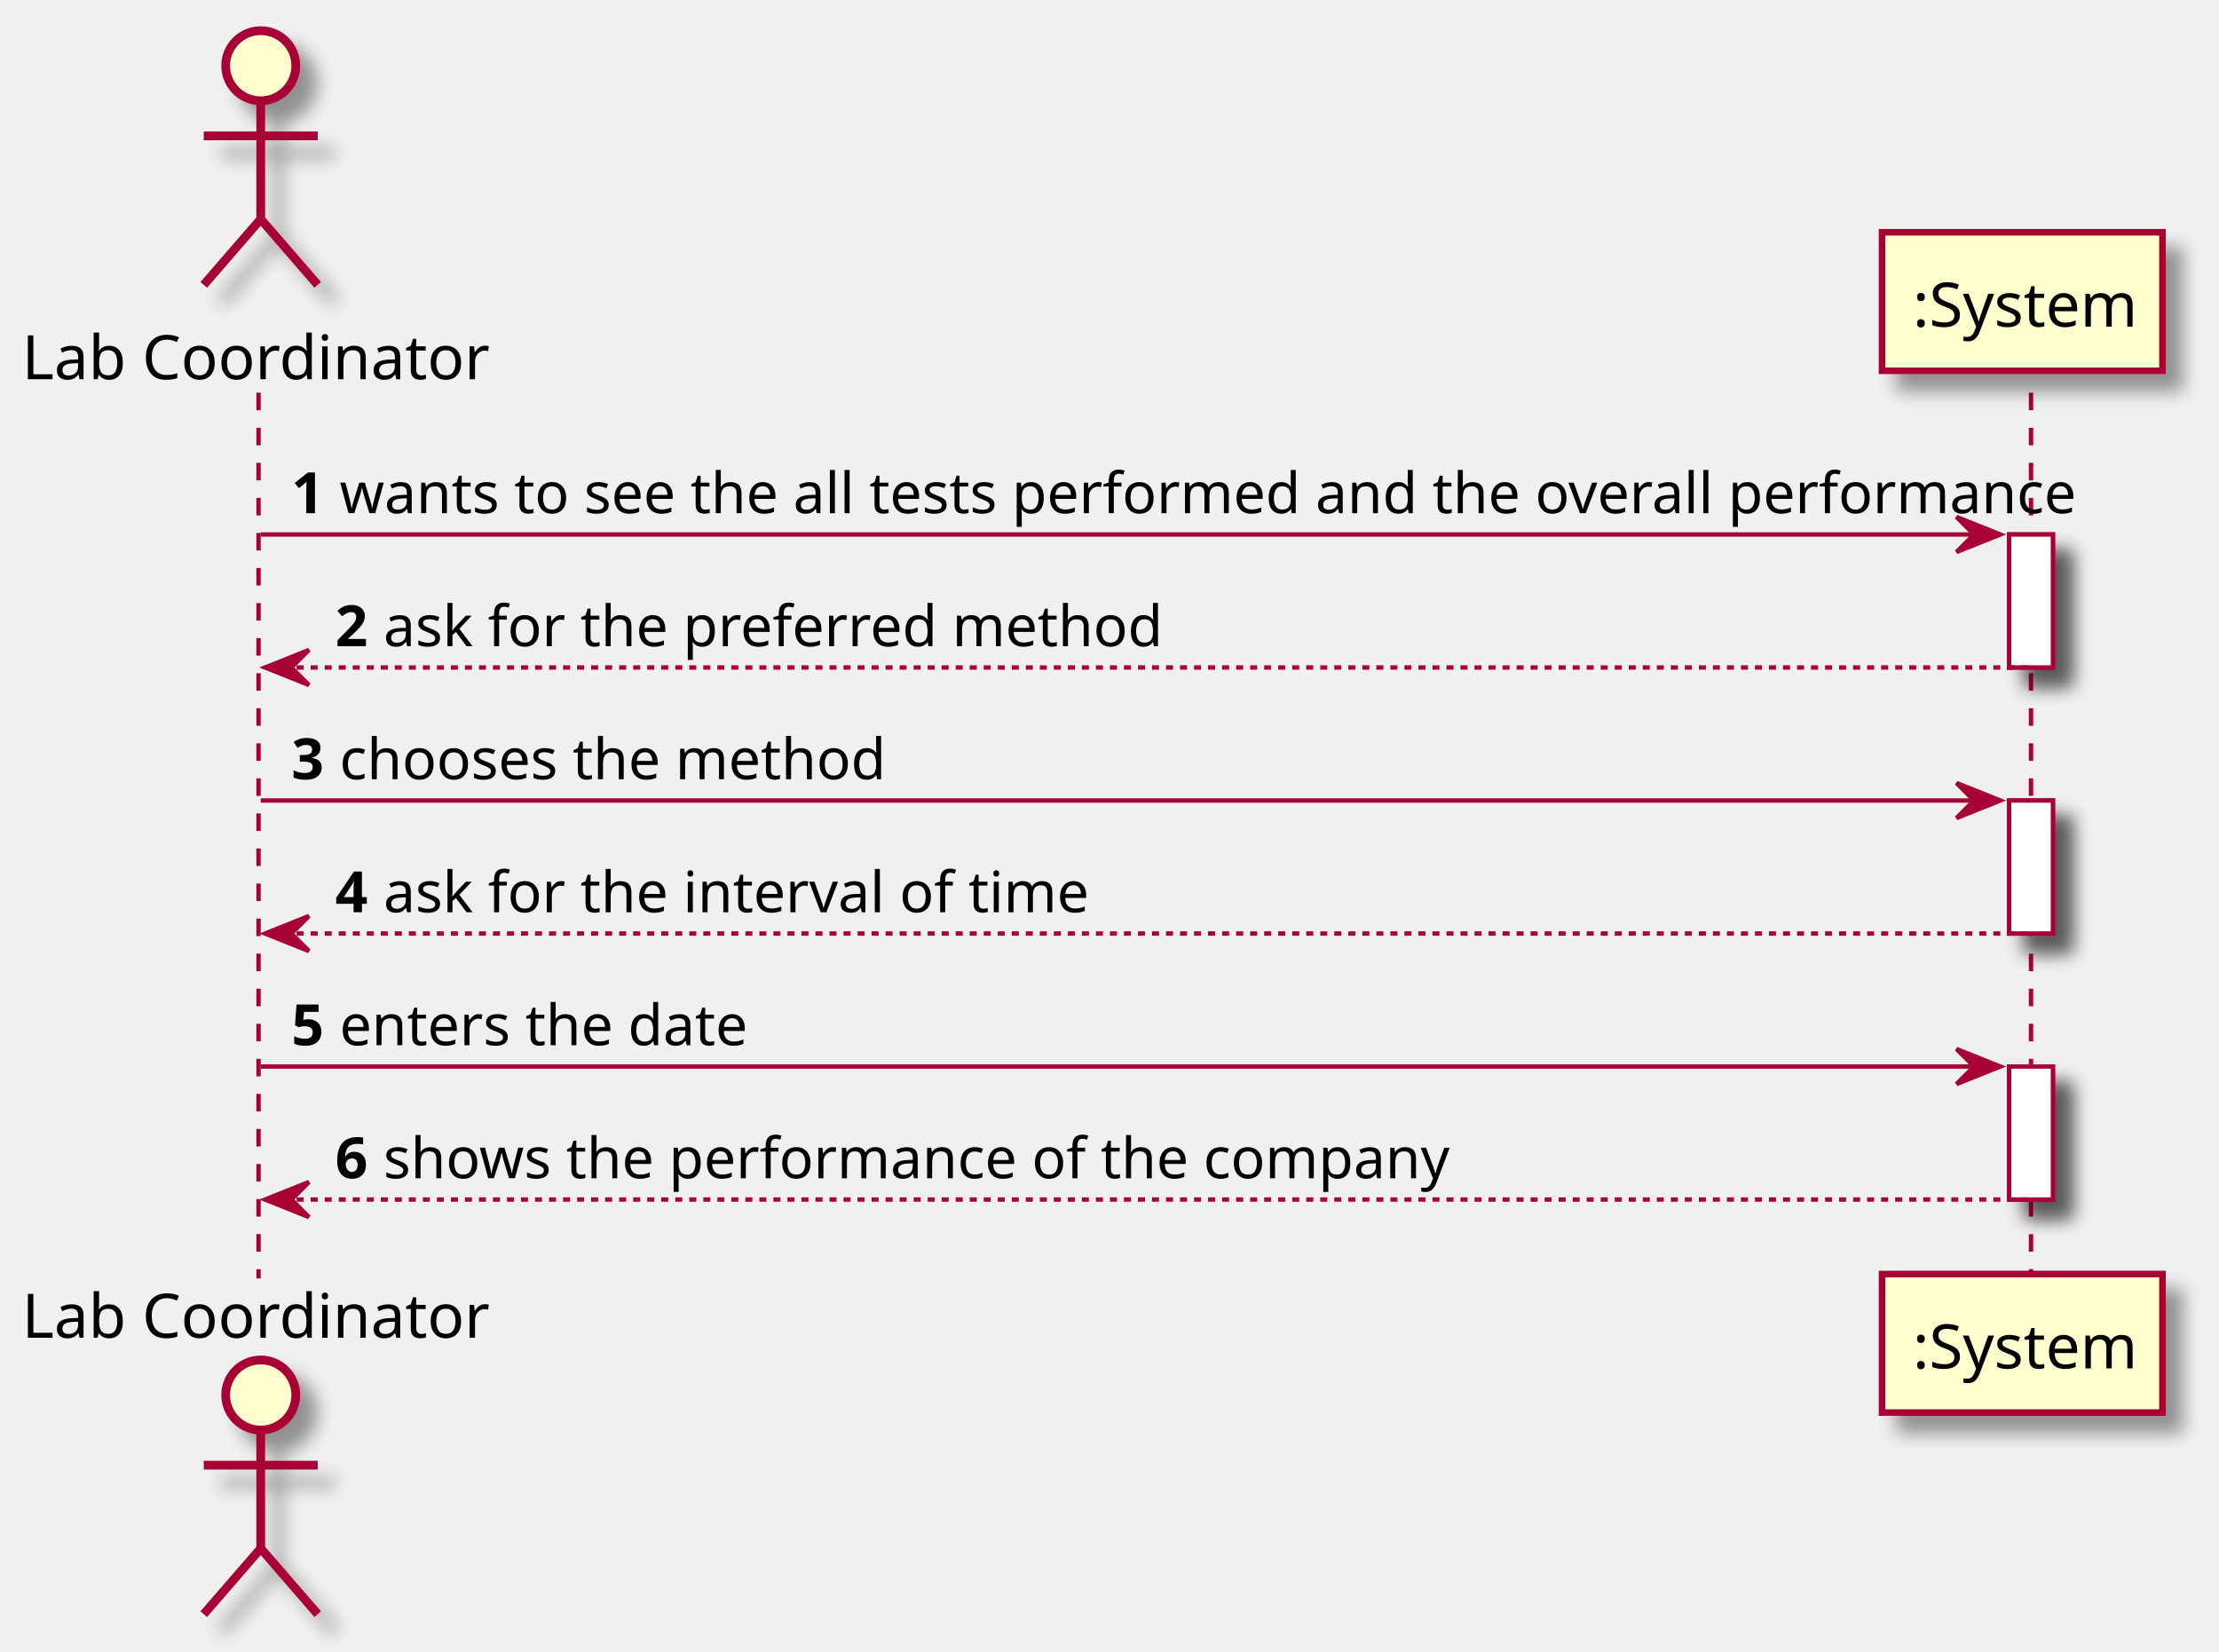
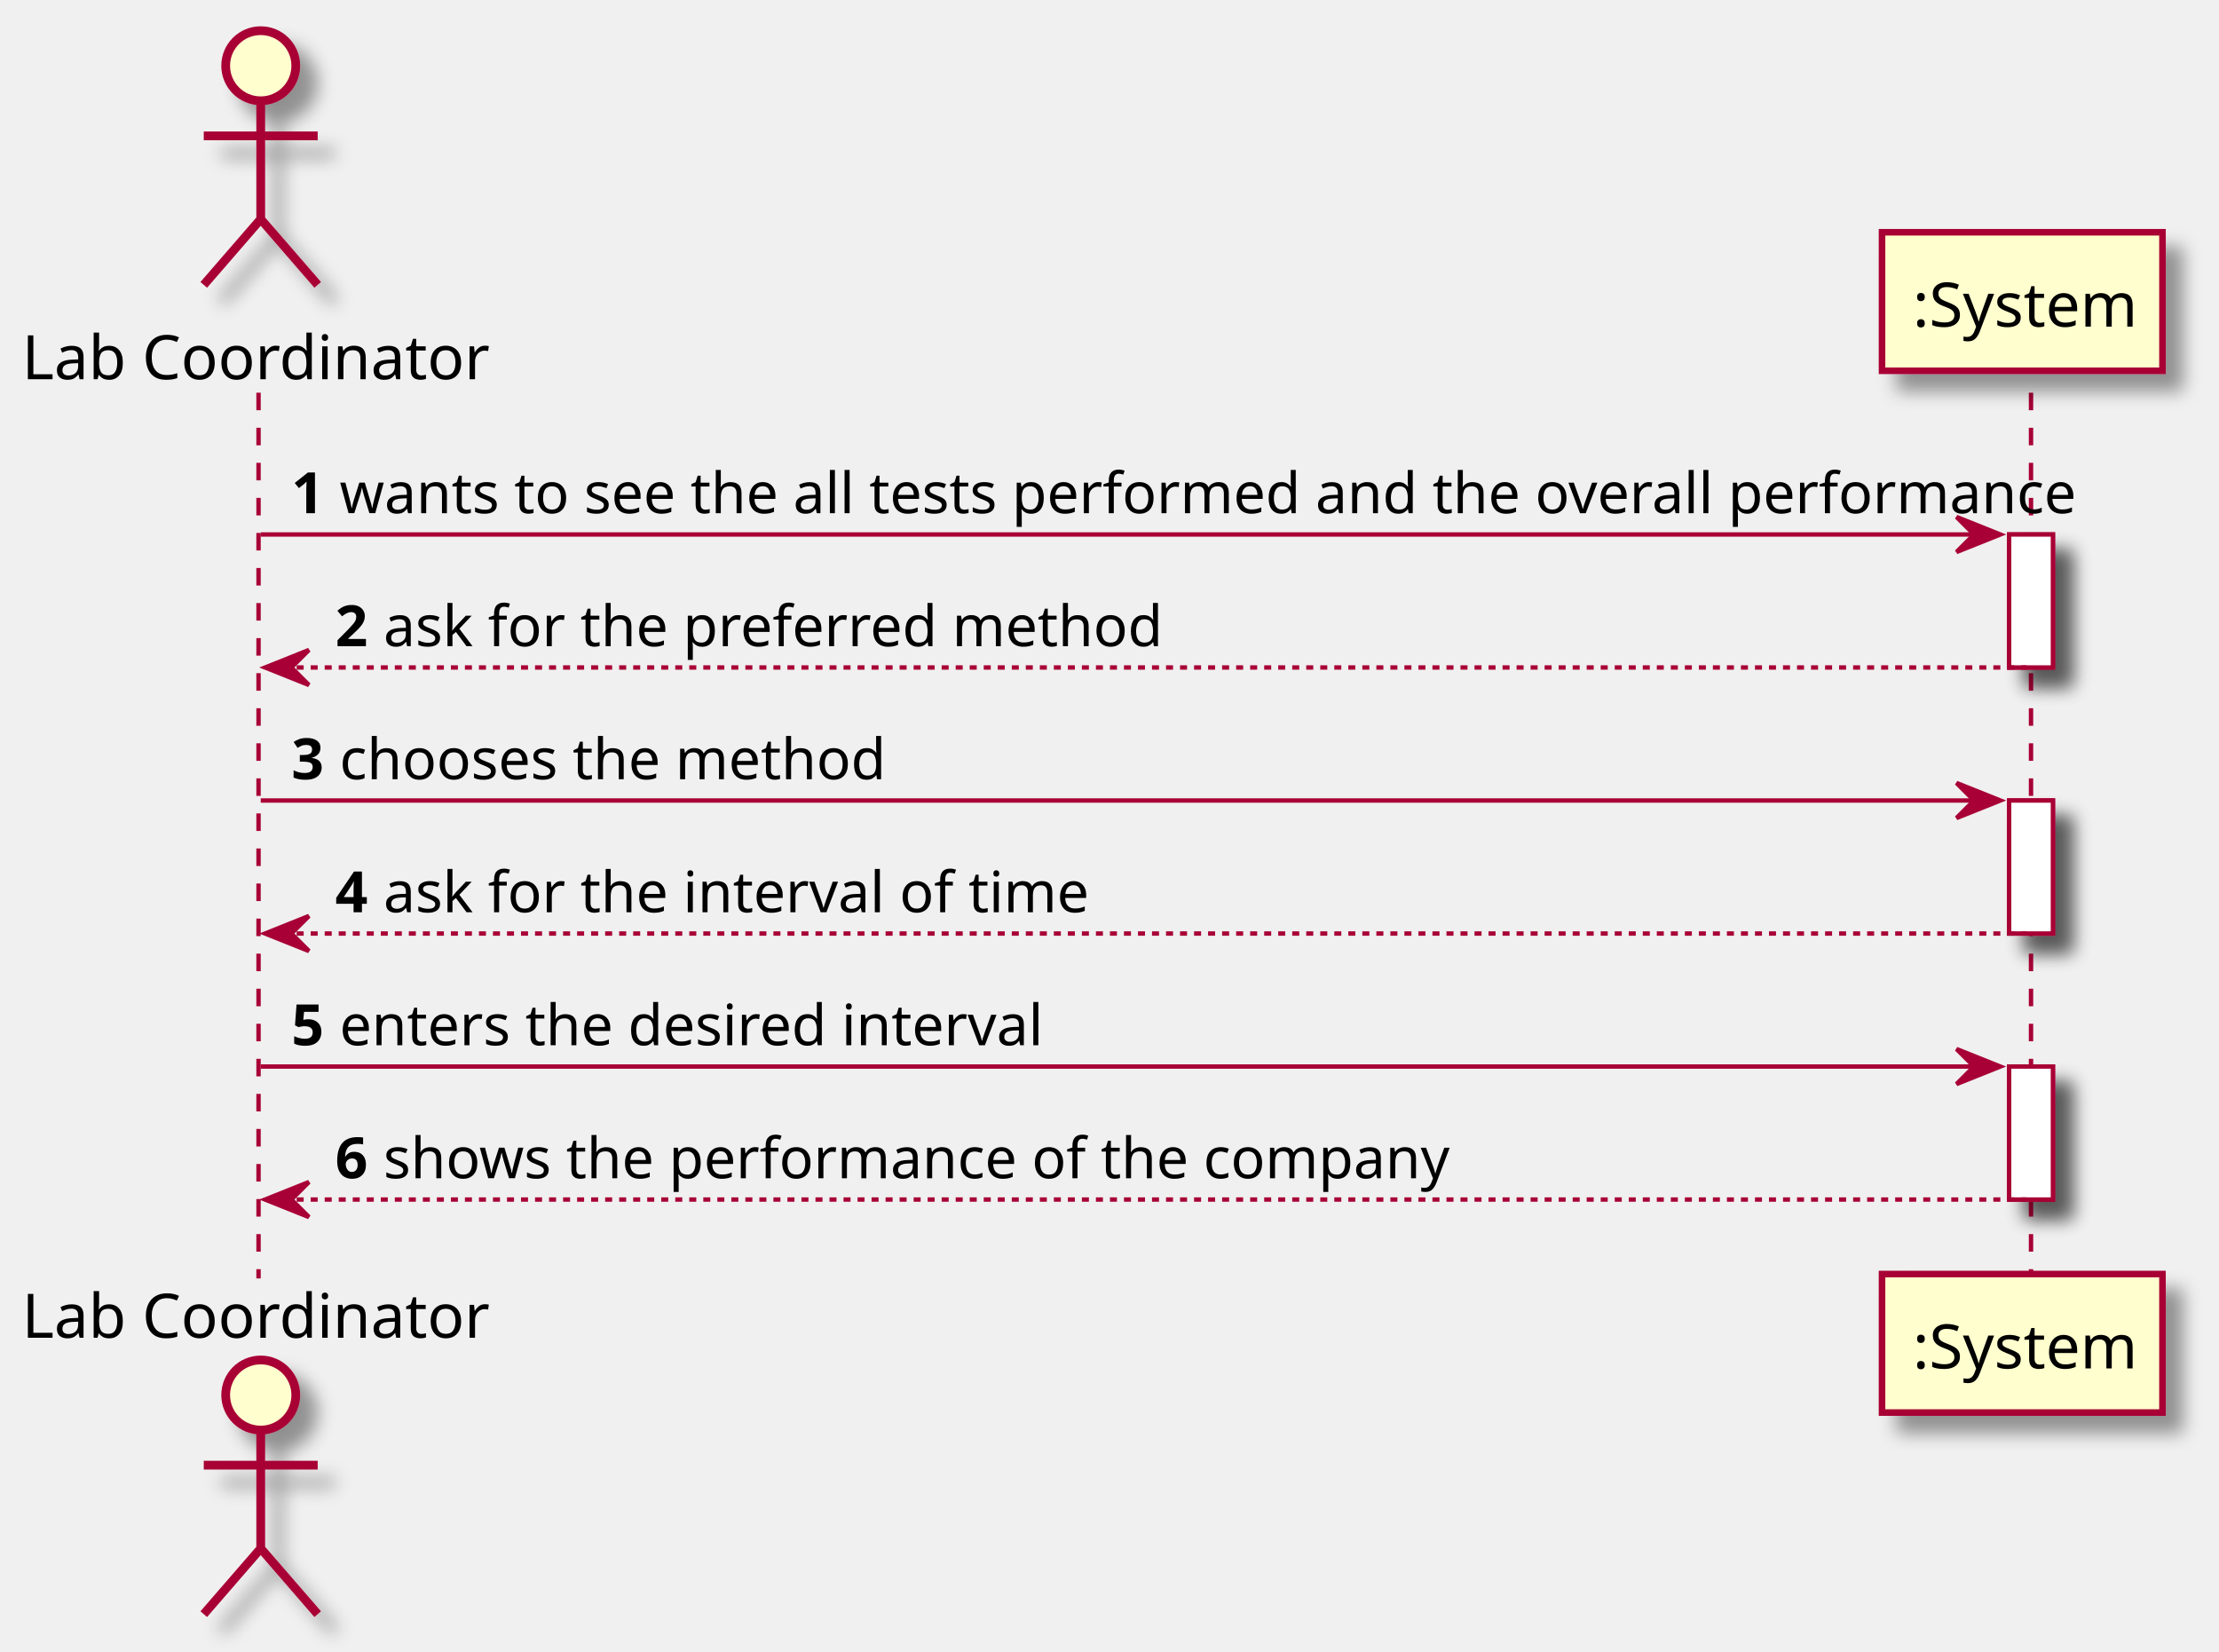
<svg xmlns="http://www.w3.org/2000/svg" contentScriptType="application/ecmascript" contentStyleType="text/css" height="471.25px" preserveAspectRatio="none" style="width:633px;height:471px;background:#FFFFFF;" version="1.1" viewBox="0 0 633 471" width="633.75px" zoomAndPan="magnify">
  <defs>
-     <filter height="300%" id="f1q8lcf9254gal" width="300%" x="-1" y="-1">
+     <filter height="300%" id="frjx1duwl7mv4" width="300%" x="-1" y="-1">
      <feGaussianBlur result="blurOut" stdDeviation="2.5" />
      <feColorMatrix in="blurOut" result="blurOut2" type="matrix" values="0 0 0 0 0 0 0 0 0 0 0 0 0 0 0 0 0 0 .4 0" />
      <feOffset dx="5.0" dy="5.0" in="blurOut2" result="blurOut3" />
      <feBlend in="SourceGraphic" in2="blurOut3" mode="normal" />
    </filter>
  </defs>
  <g>
-     <rect fill="#FFFFFF" filter="url(#f1q8lcf9254gal)" height="37.94" style="stroke:#A80036;stroke-width:1.25;" width="12.5" x="573.125" y="152.451" />
-     <rect fill="#FFFFFF" filter="url(#f1q8lcf9254gal)" height="37.94" style="stroke:#A80036;stroke-width:1.25;" width="12.5" x="573.125" y="228.33" />
-     <rect fill="#FFFFFF" filter="url(#f1q8lcf9254gal)" height="37.94" style="stroke:#A80036;stroke-width:1.25;" width="12.5" x="573.125" y="304.209" />
+     <rect fill="#FFFFFF" filter="url(#frjx1duwl7mv4)" height="37.94" style="stroke:#A80036;stroke-width:1.25;" width="12.5" x="573.125" y="152.451" />
+     <rect fill="#FFFFFF" filter="url(#frjx1duwl7mv4)" height="37.94" style="stroke:#A80036;stroke-width:1.25;" width="12.5" x="573.125" y="228.33" />
+     <rect fill="#FFFFFF" filter="url(#frjx1duwl7mv4)" height="37.94" style="stroke:#A80036;stroke-width:1.25;" width="12.5" x="573.125" y="304.209" />
    <line style="stroke:#A80036;stroke-width:1.25;stroke-dasharray:5.0,5.0;" x1="73.75" x2="73.75" y1="112.012" y2="364.648" />
    <line style="stroke:#A80036;stroke-width:1.25;stroke-dasharray:5.0,5.0;" x1="579.375" x2="579.375" y1="112.012" y2="364.648" />
    <text fill="#000000" font-family="sans-serif" font-size="17.5" lengthAdjust="spacing" textLength="128.75" x="6.25" y="108.166">Lab Coordinator</text>
-     <ellipse cx="74.375" cy="18.75" fill="#FEFECE" filter="url(#f1q8lcf9254gal)" rx="10" ry="10" style="stroke:#A80036;stroke-width:2.5;" />
-     <path d="M74.375,28.75 L74.375,62.5 M58.125,38.75 L90.625,38.75 M74.375,62.5 L58.125,81.25 M74.375,62.5 L90.625,81.25 " fill="none" filter="url(#f1q8lcf9254gal)" style="stroke:#A80036;stroke-width:2.5;" />
+     <ellipse cx="74.375" cy="18.75" fill="#FEFECE" filter="url(#frjx1duwl7mv4)" rx="10" ry="10" style="stroke:#A80036;stroke-width:2.5;" />
+     <path d="M74.375,28.75 L74.375,62.5 M58.125,38.75 L90.625,38.75 M74.375,62.5 L58.125,81.25 M74.375,62.5 L90.625,81.25 " fill="none" filter="url(#frjx1duwl7mv4)" style="stroke:#A80036;stroke-width:2.5;" />
    <text fill="#000000" font-family="sans-serif" font-size="17.5" lengthAdjust="spacing" textLength="128.75" x="6.25" y="381.565">Lab Coordinator</text>
-     <ellipse cx="74.375" cy="397.91" fill="#FEFECE" filter="url(#f1q8lcf9254gal)" rx="10" ry="10" style="stroke:#A80036;stroke-width:2.5;" />
-     <path d="M74.375,407.91 L74.375,441.66 M58.125,417.91 L90.625,417.91 M74.375,441.66 L58.125,460.41 M74.375,441.66 L90.625,460.41 " fill="none" filter="url(#f1q8lcf9254gal)" style="stroke:#A80036;stroke-width:2.5;" />
-     <rect fill="#FEFECE" filter="url(#f1q8lcf9254gal)" height="39.512" style="stroke:#A80036;stroke-width:1.875;" width="80" x="536.875" y="66.25" />
+     <ellipse cx="74.375" cy="397.91" fill="#FEFECE" filter="url(#frjx1duwl7mv4)" rx="10" ry="10" style="stroke:#A80036;stroke-width:2.5;" />
+     <path d="M74.375,407.91 L74.375,441.66 M58.125,417.91 L90.625,417.91 M74.375,441.66 L58.125,460.41 M74.375,441.66 L90.625,460.41 " fill="none" filter="url(#frjx1duwl7mv4)" style="stroke:#A80036;stroke-width:2.5;" />
+     <rect fill="#FEFECE" filter="url(#frjx1duwl7mv4)" height="39.512" style="stroke:#A80036;stroke-width:1.875;" width="80" x="536.875" y="66.25" />
    <text fill="#000000" font-family="sans-serif" font-size="17.5" lengthAdjust="spacing" textLength="62.5" x="545.625" y="93.166">:System</text>
-     <rect fill="#FEFECE" filter="url(#f1q8lcf9254gal)" height="39.512" style="stroke:#A80036;stroke-width:1.875;" width="80" x="536.875" y="363.398" />
+     <rect fill="#FEFECE" filter="url(#frjx1duwl7mv4)" height="39.512" style="stroke:#A80036;stroke-width:1.875;" width="80" x="536.875" y="363.398" />
    <text fill="#000000" font-family="sans-serif" font-size="17.5" lengthAdjust="spacing" textLength="62.5" x="545.625" y="390.315">:System</text>
-     <rect fill="#FFFFFF" filter="url(#f1q8lcf9254gal)" height="37.94" style="stroke:#A80036;stroke-width:1.25;" width="12.5" x="573.125" y="152.451" />
-     <rect fill="#FFFFFF" filter="url(#f1q8lcf9254gal)" height="37.94" style="stroke:#A80036;stroke-width:1.25;" width="12.5" x="573.125" y="228.33" />
-     <rect fill="#FFFFFF" filter="url(#f1q8lcf9254gal)" height="37.94" style="stroke:#A80036;stroke-width:1.25;" width="12.5" x="573.125" y="304.209" />
+     <rect fill="#FFFFFF" filter="url(#frjx1duwl7mv4)" height="37.94" style="stroke:#A80036;stroke-width:1.25;" width="12.5" x="573.125" y="152.451" />
+     <rect fill="#FFFFFF" filter="url(#frjx1duwl7mv4)" height="37.94" style="stroke:#A80036;stroke-width:1.25;" width="12.5" x="573.125" y="228.33" />
+     <rect fill="#FFFFFF" filter="url(#frjx1duwl7mv4)" height="37.94" style="stroke:#A80036;stroke-width:1.25;" width="12.5" x="573.125" y="304.209" />
    <polygon fill="#A80036" points="558.125,147.451,570.625,152.451,558.125,157.451,563.125,152.451" style="stroke:#A80036;stroke-width:1.25;" />
    <line style="stroke:#A80036;stroke-width:1.25;" x1="74.375" x2="565.625" y1="152.451" y2="152.451" />
    <text fill="#000000" font-family="sans-serif" font-size="16.25" font-weight="bold" lengthAdjust="spacing" textLength="8.75" x="83.125" y="146.381">1</text>
    <text fill="#000000" font-family="sans-serif" font-size="16.25" lengthAdjust="spacing" textLength="461.25" x="96.875" y="146.381">wants to see the all tests performed and the overall performance</text>
    <polygon fill="#A80036" points="88.125,185.391,75.625,190.391,88.125,195.391,83.125,190.391" style="stroke:#A80036;stroke-width:1.25;" />
    <line style="stroke:#A80036;stroke-width:1.25;stroke-dasharray:2.0,2.0;" x1="80.625" x2="578.125" y1="190.391" y2="190.391" />
    <text fill="#000000" font-family="sans-serif" font-size="16.25" font-weight="bold" lengthAdjust="spacing" textLength="8.75" x="95.625" y="184.32">2</text>
    <text fill="#000000" font-family="sans-serif" font-size="16.25" lengthAdjust="spacing" textLength="202.5" x="109.375" y="184.32">ask for the preferred method</text>
    <polygon fill="#A80036" points="558.125,223.33,570.625,228.33,558.125,233.33,563.125,228.33" style="stroke:#A80036;stroke-width:1.25;" />
    <line style="stroke:#A80036;stroke-width:1.25;" x1="74.375" x2="565.625" y1="228.33" y2="228.33" />
    <text fill="#000000" font-family="sans-serif" font-size="16.25" font-weight="bold" lengthAdjust="spacing" textLength="8.75" x="83.125" y="222.26">3</text>
    <text fill="#000000" font-family="sans-serif" font-size="16.25" lengthAdjust="spacing" textLength="147.5" x="96.875" y="222.26">chooses the method</text>
    <polygon fill="#A80036" points="88.125,261.269,75.625,266.269,88.125,271.269,83.125,266.269" style="stroke:#A80036;stroke-width:1.25;" />
    <line style="stroke:#A80036;stroke-width:1.25;stroke-dasharray:2.0,2.0;" x1="80.625" x2="578.125" y1="266.269" y2="266.269" />
    <text fill="#000000" font-family="sans-serif" font-size="16.25" font-weight="bold" lengthAdjust="spacing" textLength="8.75" x="95.625" y="260.199">4</text>
    <text fill="#000000" font-family="sans-serif" font-size="16.25" lengthAdjust="spacing" textLength="185" x="109.375" y="260.199">ask for the interval of time</text>
    <polygon fill="#A80036" points="558.125,299.209,570.625,304.209,558.125,309.209,563.125,304.209" style="stroke:#A80036;stroke-width:1.25;" />
    <line style="stroke:#A80036;stroke-width:1.25;" x1="74.375" x2="565.625" y1="304.209" y2="304.209" />
    <text fill="#000000" font-family="sans-serif" font-size="16.25" font-weight="bold" lengthAdjust="spacing" textLength="8.75" x="83.125" y="298.138">5</text>
-     <text fill="#000000" font-family="sans-serif" font-size="16.25" lengthAdjust="spacing" textLength="108.75" x="96.875" y="298.138">enters the date</text>
+     <text fill="#000000" font-family="sans-serif" font-size="16.25" lengthAdjust="spacing" textLength="185" x="96.875" y="298.138">enters the desired interval</text>
    <polygon fill="#A80036" points="88.125,337.148,75.625,342.148,88.125,347.148,83.125,342.148" style="stroke:#A80036;stroke-width:1.25;" />
    <line style="stroke:#A80036;stroke-width:1.25;stroke-dasharray:2.0,2.0;" x1="80.625" x2="578.125" y1="342.148" y2="342.148" />
    <text fill="#000000" font-family="sans-serif" font-size="16.25" font-weight="bold" lengthAdjust="spacing" textLength="8.75" x="95.625" y="336.078">6</text>
    <text fill="#000000" font-family="sans-serif" font-size="16.25" lengthAdjust="spacing" textLength="283.75" x="109.375" y="336.078">shows the performance of the company</text>
  </g>
</svg>
